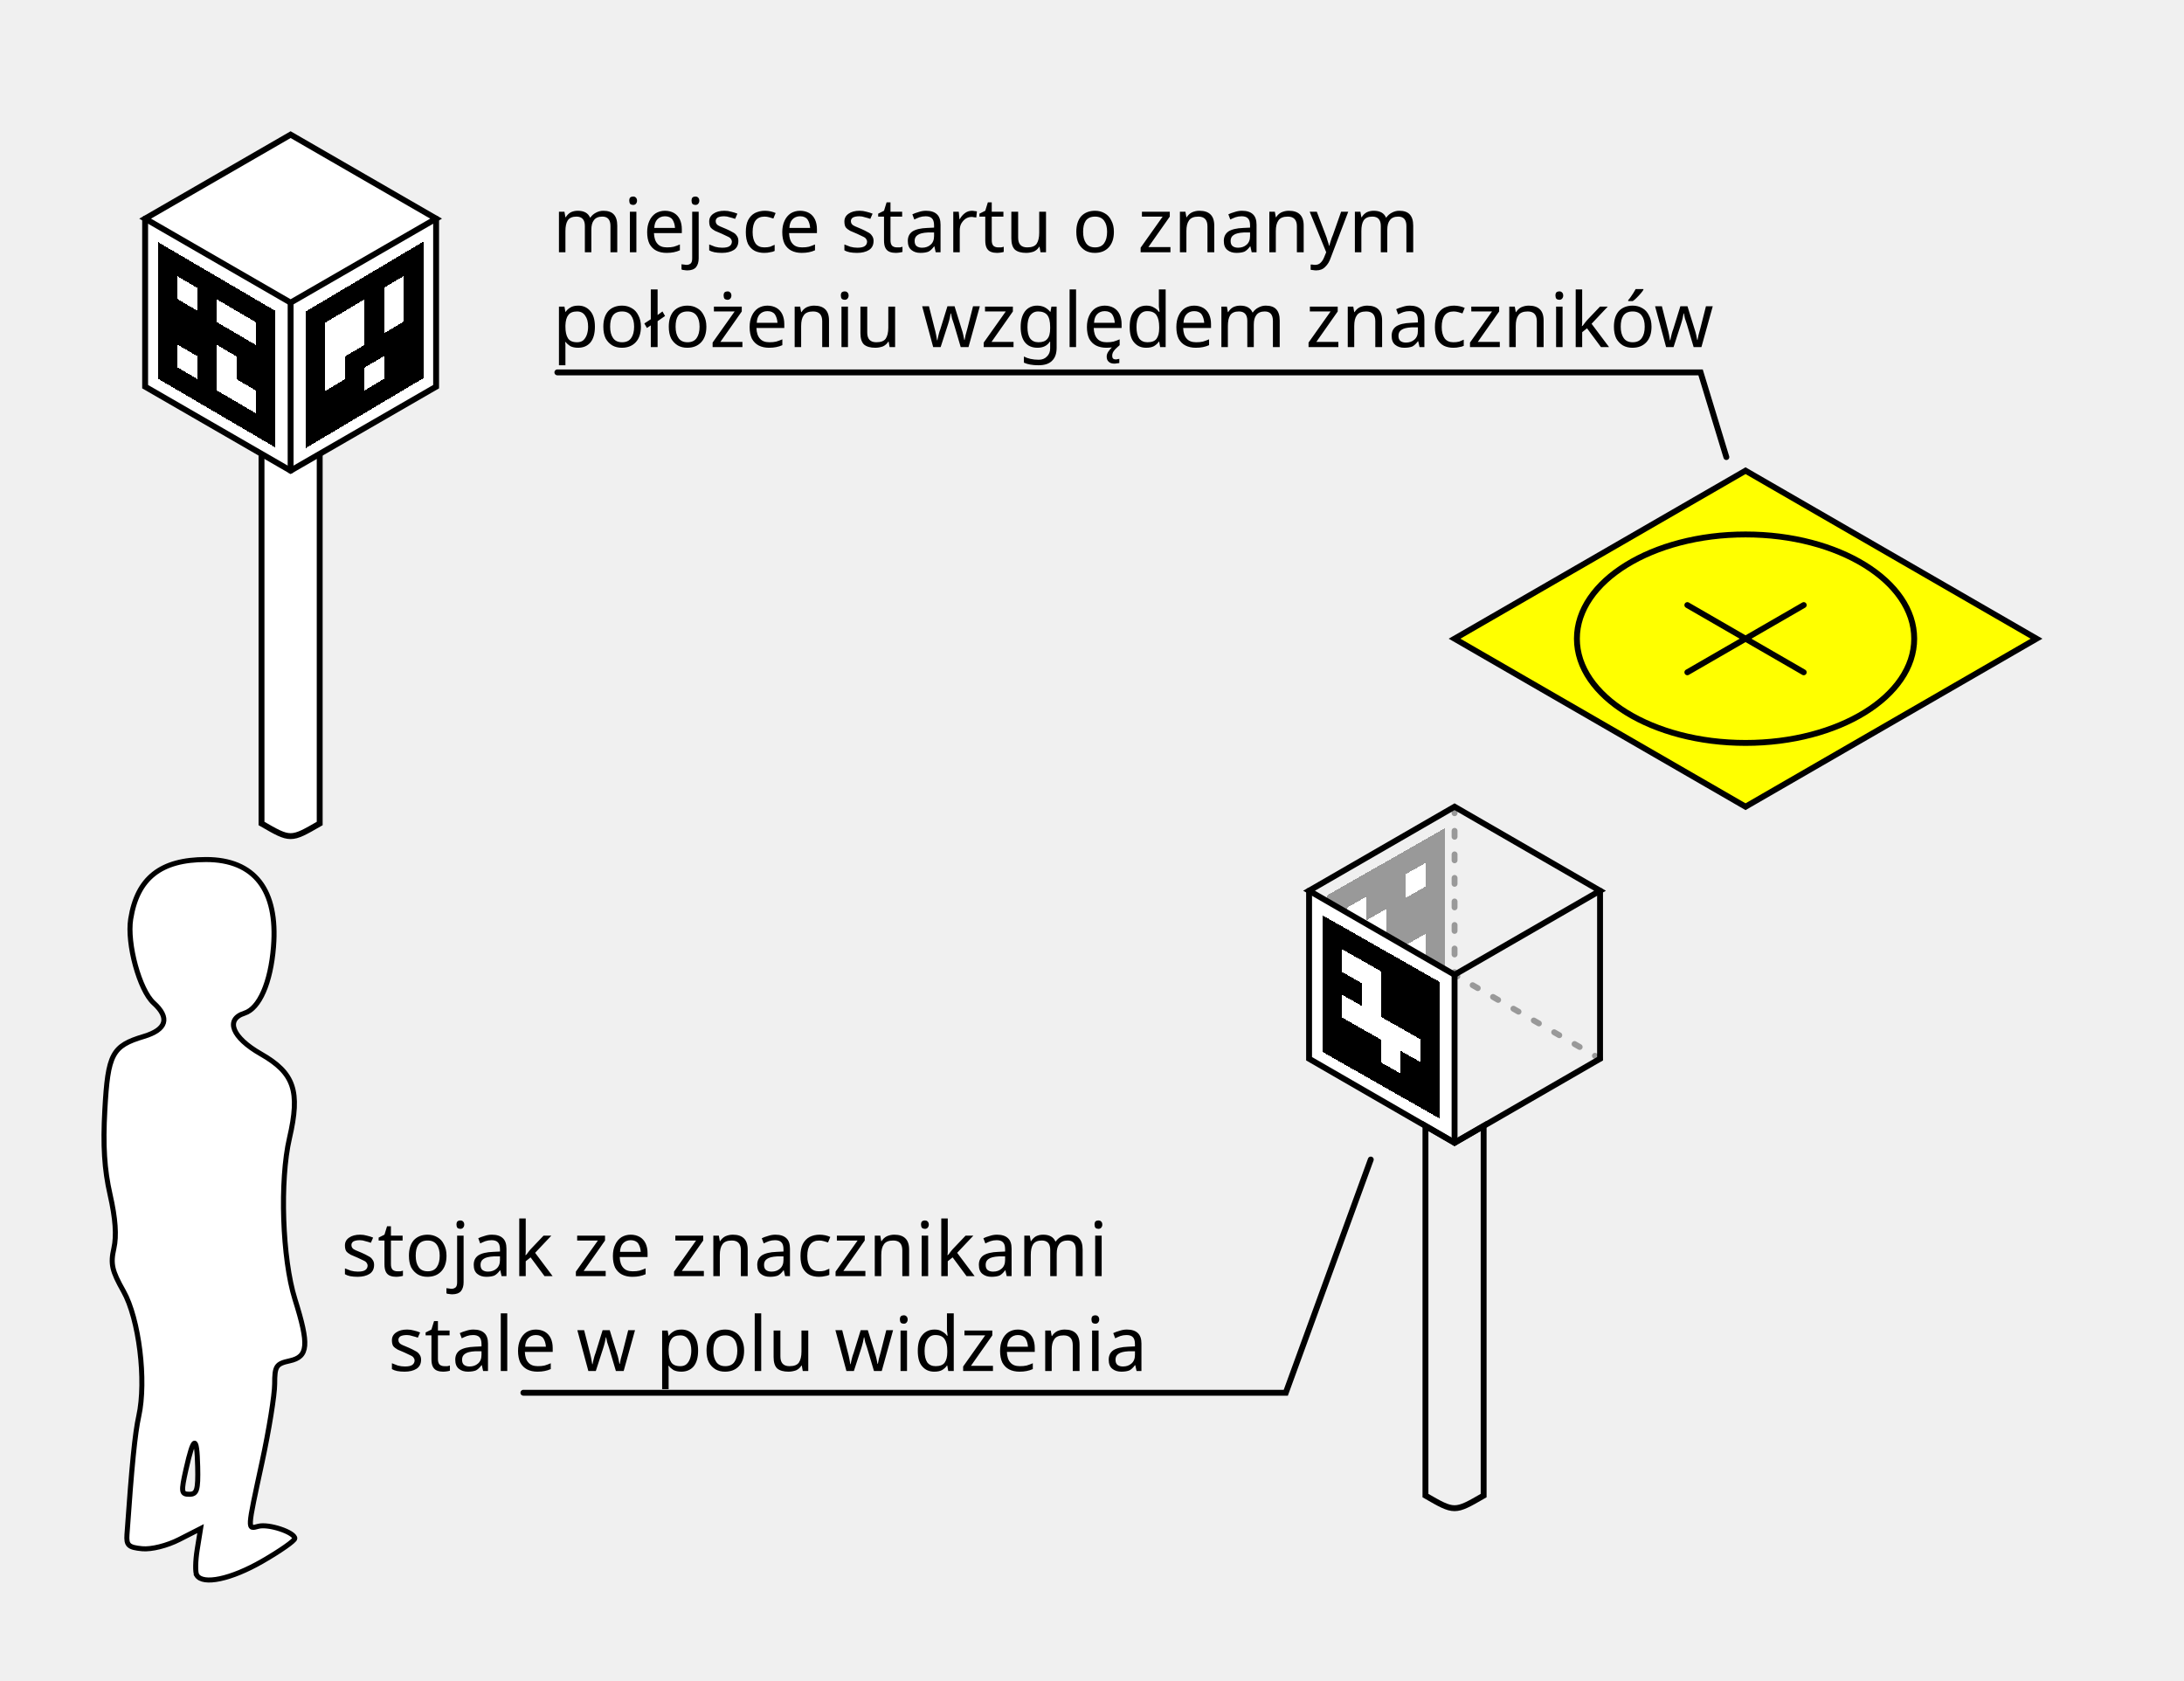
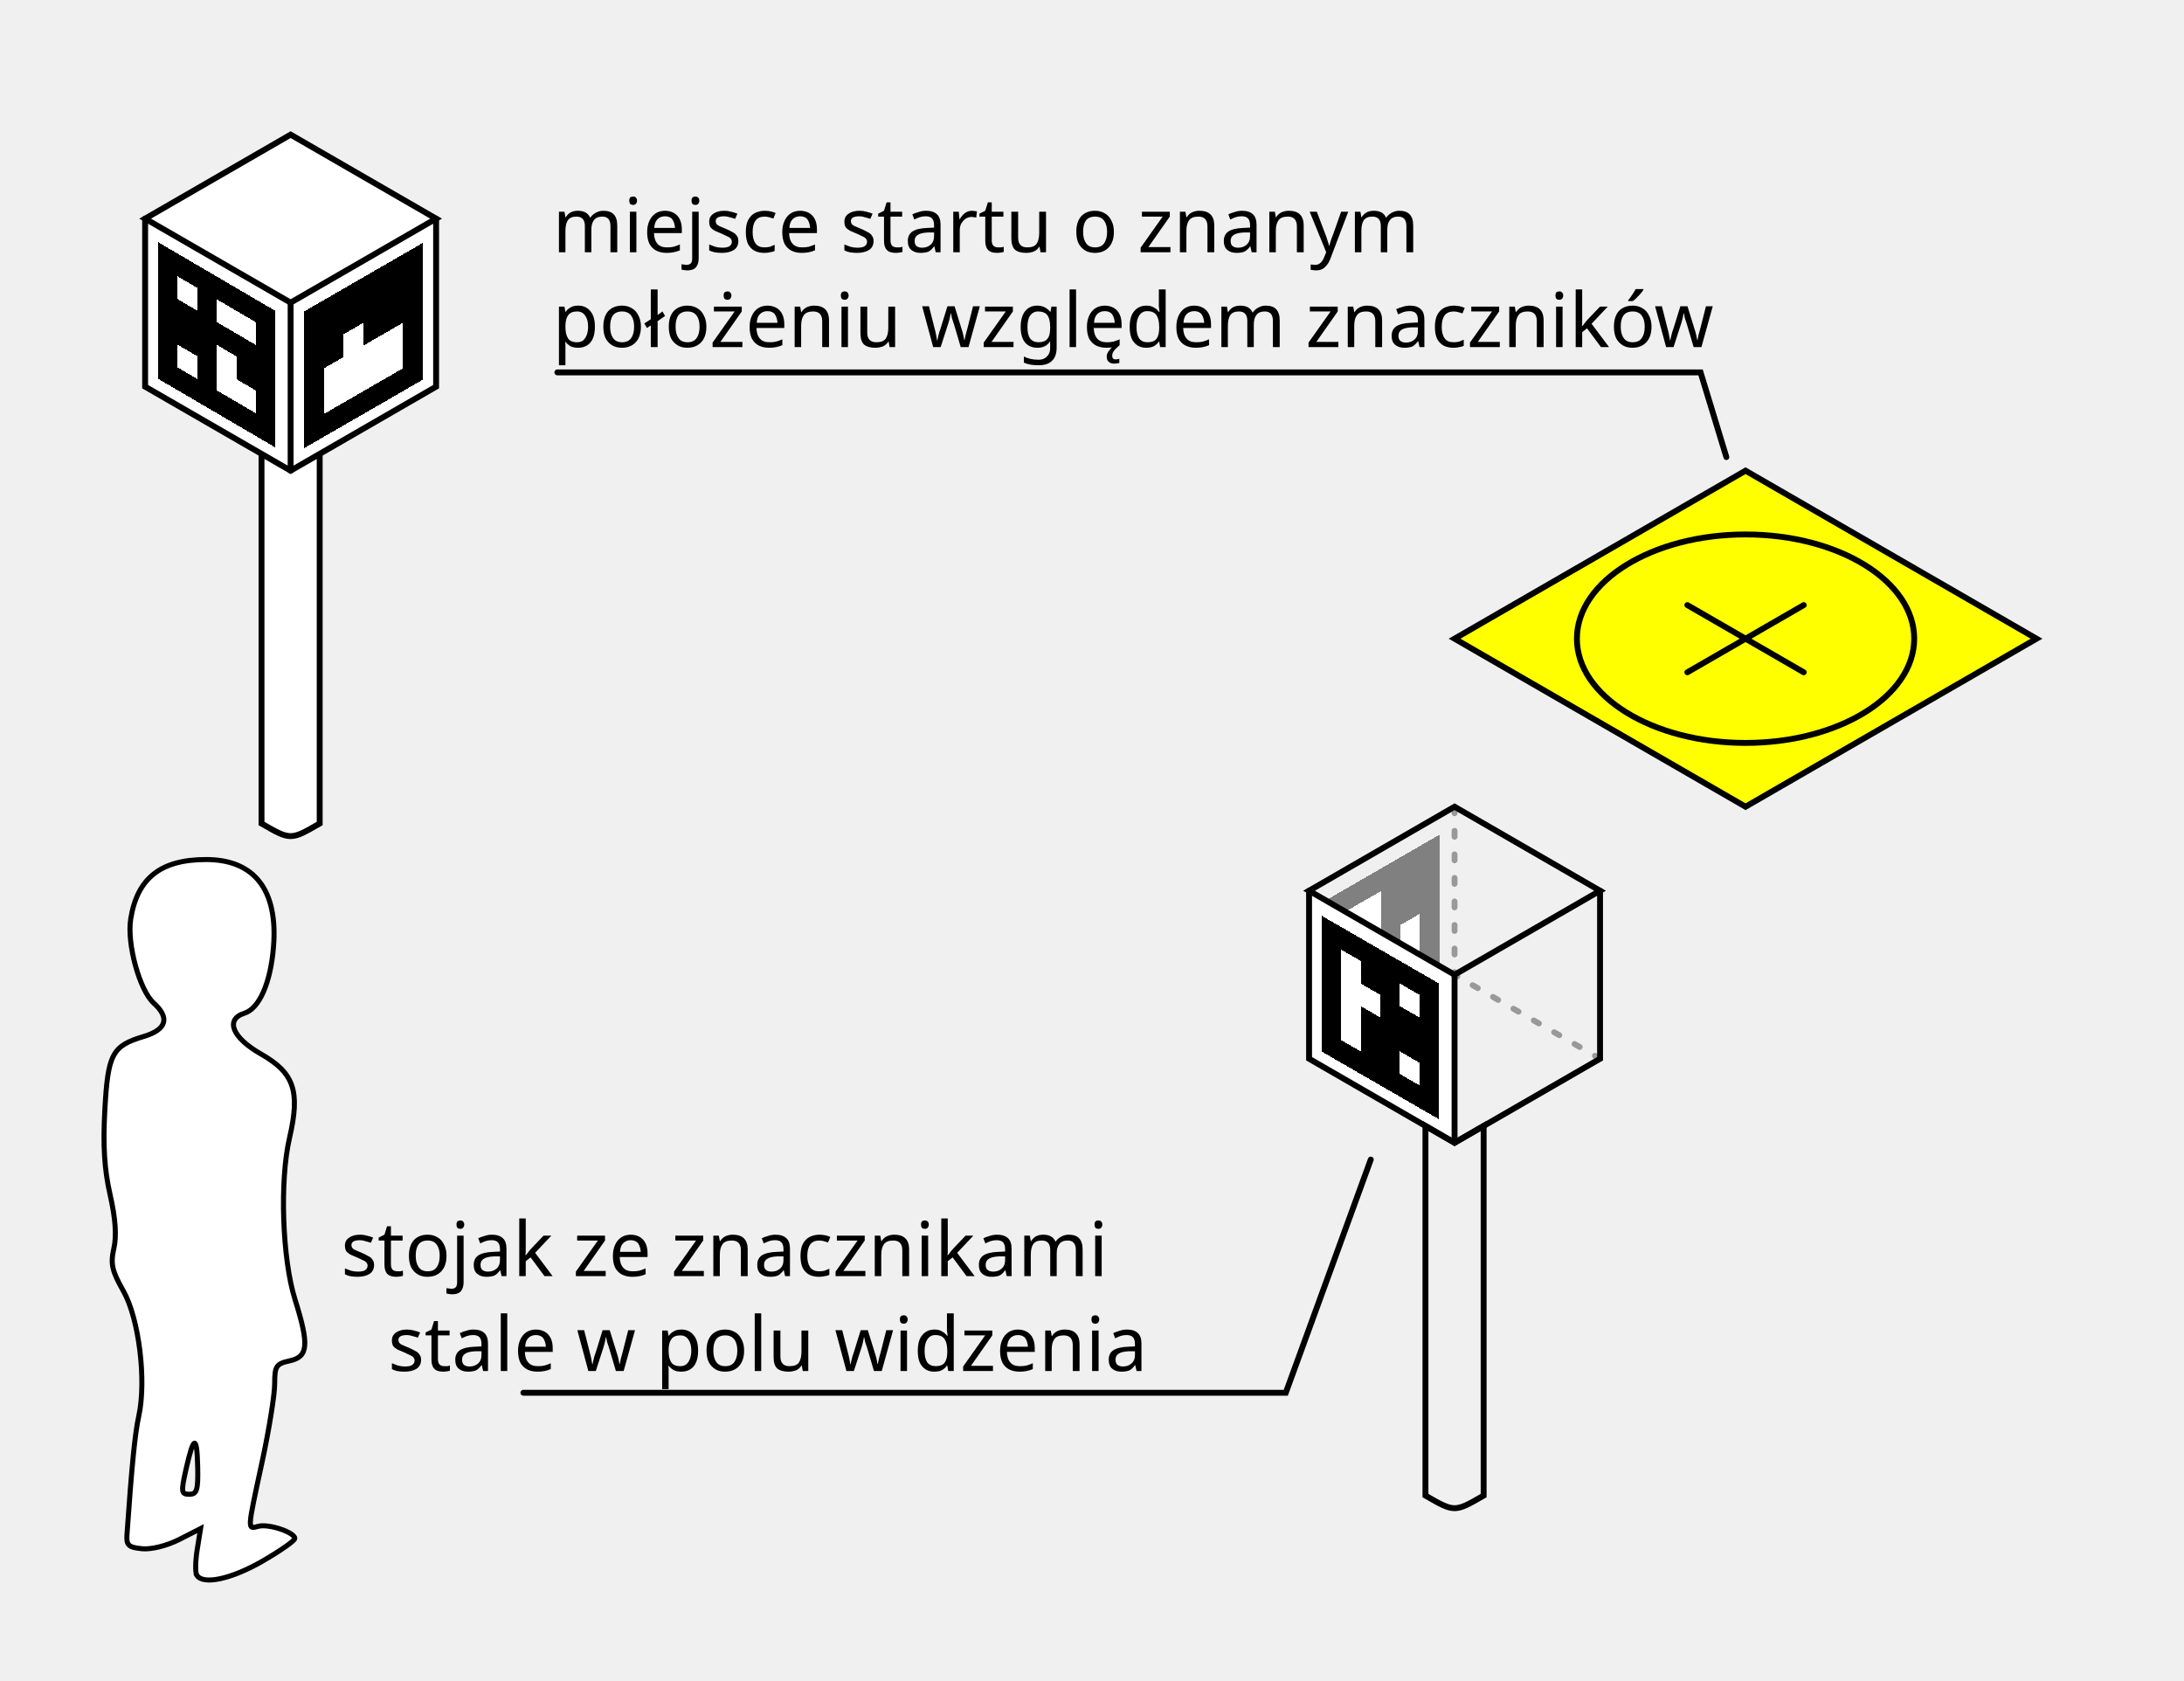
<svg xmlns="http://www.w3.org/2000/svg" width="65mm" height="50mm" viewBox="0 0 65 50" version="1.1" id="svg8">
  <defs id="defs2">
    <marker style="overflow:visible" id="marker15273" refX="0" refY="0" orient="auto">
      <path transform="matrix(-0.4,0,0,-0.4,-4,0)" style="fill:#0000ff;fill-opacity:1;fill-rule:evenodd;stroke:#0000ff;stroke-width:1pt;stroke-opacity:1" d="M 0,0 5,-5 -12.5,0 5,5 Z" id="path15271" />
    </marker>
    <marker style="overflow:visible" id="marker13603" refX="0" refY="0" orient="auto">
      <path transform="matrix(-0.8,0,0,-0.8,-10,0)" style="fill:#0000ff;fill-opacity:1;fill-rule:evenodd;stroke:#0000ff;stroke-width:1pt;stroke-opacity:1" d="M 0,0 5,-5 -12.5,0 5,5 Z" id="path13601" />
    </marker>
    <marker style="overflow:visible" id="marker5780" refX="0" refY="0" orient="auto">
      <path transform="matrix(-0.4,0,0,-0.4,-4,0)" style="fill:#000000;fill-opacity:1;fill-rule:evenodd;stroke:#000000;stroke-width:1pt;stroke-opacity:1" d="M 0,0 5,-5 -12.5,0 5,5 Z" id="path5778" />
    </marker>
    <marker orient="auto" refY="0" refX="0" id="marker5438" style="overflow:visible">
      <path id="path5436" d="M 0,0 5,-5 -12.5,0 5,5 Z" style="fill:#000000;fill-opacity:1;fill-rule:evenodd;stroke:#000000;stroke-width:1pt;stroke-opacity:1" transform="matrix(0.4,0,0,0.4,4,0)" />
    </marker>
    <marker orient="auto" refY="0" refX="0" id="Arrow1Mstart" style="overflow:visible">
      <path id="path940" d="M 0,0 5,-5 -12.5,0 5,5 Z" style="fill:#000000;fill-opacity:1;fill-rule:evenodd;stroke:#000000;stroke-width:1pt;stroke-opacity:1" transform="matrix(0.4,0,0,0.4,4,0)" />
    </marker>
    <marker orient="auto" refY="0" refX="0" id="Arrow1Lstart" style="overflow:visible">
      <path id="path934" d="M 0,0 5,-5 -12.5,0 5,5 Z" style="fill:#0000ff;fill-opacity:1;fill-rule:evenodd;stroke:#0000ff;stroke-width:1pt;stroke-opacity:1" transform="matrix(0.8,0,0,0.8,10,0)" />
    </marker>
    <marker orient="auto" refY="0" refX="0" id="Arrow1Lend" style="overflow:visible">
      <path id="path937" d="M 0,0 5,-5 -12.5,0 5,5 Z" style="fill:#000000;fill-opacity:1;fill-rule:evenodd;stroke:#000000;stroke-width:1pt;stroke-opacity:1" transform="matrix(-0.8,0,0,-0.8,-10,0)" />
    </marker>
    <marker orient="auto" refY="0" refX="0" id="DotL" style="overflow:visible">
      <path id="path995" d="m -2.5,-1 c 0,2.76 -2.24,5 -5,5 -2.76,0 -5,-2.24 -5,-5 0,-2.76 2.24,-5 5,-5 2.76,0 5,2.24 5,5 z" style="fill:#0000ff;fill-opacity:1;fill-rule:evenodd;stroke:#0000ff;stroke-width:1pt;stroke-opacity:1" transform="matrix(0.8,0,0,0.8,5.92,0.8)" />
    </marker>
    <marker orient="auto" refY="0" refX="0" id="SquareL" style="overflow:visible">
      <path id="path1116" d="M -5,-5 V 5 H 5 V -5 Z" style="fill:#0000ff;fill-opacity:1;fill-rule:evenodd;stroke:#0000ff;stroke-width:1pt;stroke-opacity:1" transform="scale(0.8)" />
    </marker>
    <marker orient="auto" refY="0" refX="0" id="marker1309" style="overflow:visible">
      <path id="path1055" d="M 0,0 5,-5 -12.5,0 5,5 Z" style="fill:#0000ff;fill-opacity:1;fill-rule:evenodd;stroke:#0000ff;stroke-width:1pt;stroke-opacity:1" transform="matrix(-0.4,0,0,-0.4,-4,0)" />
    </marker>
    <marker orient="auto" refY="0" refX="0" id="marker2536" style="overflow:visible">
      <path id="path2534" d="M 0,0 5,-5 -12.5,0 5,5 Z" style="fill:#008000;fill-opacity:1;fill-rule:evenodd;stroke:#008000;stroke-width:1pt;stroke-opacity:1" transform="matrix(-0.4,0,0,-0.4,-4,0)" />
    </marker>
    <marker orient="auto" refY="0" refX="0" id="marker2529" style="overflow:visible">
      <path id="path2527" d="M 0,0 5,-5 -12.5,0 5,5 Z" style="fill:#008000;fill-opacity:1;fill-rule:evenodd;stroke:#008000;stroke-width:1pt;stroke-opacity:1" transform="matrix(-0.4,0,0,-0.4,-4,0)" />
    </marker>
    <marker style="overflow:visible" id="marker2522" refX="0" refY="0" orient="auto">
      <path transform="matrix(-0.4,0,0,-0.4,-4,0)" style="fill:#008000;fill-opacity:1;fill-rule:evenodd;stroke:#008000;stroke-width:1pt;stroke-opacity:1" d="M 0,0 5,-5 -12.5,0 5,5 Z" id="path2520" />
    </marker>
    <marker style="overflow:visible" id="marker2507" refX="0" refY="0" orient="auto">
      <path transform="matrix(-0.4,0,0,-0.4,-4,0)" style="fill:#008000;fill-opacity:1;fill-rule:evenodd;stroke:#008000;stroke-width:1pt;stroke-opacity:1" d="M 0,0 5,-5 -12.5,0 5,5 Z" id="path2505" />
    </marker>
    <marker style="overflow:visible" id="marker2503" refX="0" refY="0" orient="auto">
      <path transform="matrix(0.4,0,0,0.4,4,0)" style="fill:#008000;fill-opacity:1;fill-rule:evenodd;stroke:#008000;stroke-width:1pt;stroke-opacity:1" d="M 0,0 5,-5 -12.5,0 5,5 Z" id="path2501" />
    </marker>
    <marker orient="auto" refY="0" refX="0" id="marker2463" style="overflow:visible">
      <path id="path2461" d="M 0,0 5,-5 -12.5,0 5,5 Z" style="fill:#0000ff;fill-opacity:1;fill-rule:evenodd;stroke:#0000ff;stroke-width:1pt;stroke-opacity:1" transform="matrix(-0.4,0,0,-0.4,-4,0)" />
    </marker>
    <marker orient="auto" refY="0" refX="0" id="Arrow1Send" style="overflow:visible">
      <path id="path1929" d="M 0,0 5,-5 -12.5,0 5,5 Z" style="fill:#000000;fill-opacity:1;fill-rule:evenodd;stroke:#000000;stroke-width:1pt;stroke-opacity:1" transform="matrix(-0.2,0,0,-0.2,-1.2,0)" />
    </marker>
    <marker orient="auto" refY="0" refX="0" id="marker2398" style="overflow:visible">
      <path id="path2396" d="M 0,0 5,-5 -12.5,0 5,5 Z" style="fill:#000000;fill-opacity:1;fill-rule:evenodd;stroke:#000000;stroke-width:1pt;stroke-opacity:1" transform="matrix(-0.4,0,0,-0.4,-4,0)" />
    </marker>
    <marker orient="auto" refY="0" refX="0" id="marker2388" style="overflow:visible">
      <path id="path2386" d="M 0,0 5,-5 -12.5,0 5,5 Z" style="fill:#000000;fill-opacity:1;fill-rule:evenodd;stroke:#000000;stroke-width:1pt;stroke-opacity:1" transform="matrix(-0.4,0,0,-0.4,-4,0)" />
    </marker>
    <marker style="overflow:visible" id="marker2353" refX="0" refY="0" orient="auto">
      <path transform="matrix(-0.4,0,0,-0.4,-4,0)" style="fill:#0000ff;fill-opacity:1;fill-rule:evenodd;stroke:#0000ff;stroke-width:1pt;stroke-opacity:1" d="M 0,0 5,-5 -12.5,0 5,5 Z" id="path2351" />
    </marker>
    <marker orient="auto" refY="0" refX="0" id="marker2349" style="overflow:visible">
      <path id="path2347" d="M 0,0 5,-5 -12.5,0 5,5 Z" style="fill:#0000ff;fill-opacity:1;fill-rule:evenodd;stroke:#0000ff;stroke-width:1pt;stroke-opacity:1" transform="matrix(-0.4,0,0,-0.4,-4,0)" />
    </marker>
    <marker style="overflow:visible" id="marker2235" refX="0" refY="0" orient="auto">
      <path transform="matrix(-0.4,0,0,-0.4,-4,0)" style="fill:#000000;fill-opacity:1;fill-rule:evenodd;stroke:#000000;stroke-width:1pt;stroke-opacity:1" d="M 0,0 5,-5 -12.5,0 5,5 Z" id="path2233" />
    </marker>
    <marker orient="auto" refY="0" refX="0" id="marker2229" style="overflow:visible">
      <path id="path2227" d="M 0,0 5,-5 -12.5,0 5,5 Z" style="fill:#000000;fill-opacity:1;fill-rule:evenodd;stroke:#000000;stroke-width:1pt;stroke-opacity:1" transform="matrix(-0.4,0,0,-0.4,-4,0)" />
    </marker>
    <marker orient="auto" refY="0" refX="0" id="marker2219" style="overflow:visible">
      <path id="path2217" d="M 0,0 5,-5 -12.5,0 5,5 Z" style="fill:#ffffff;fill-opacity:1;fill-rule:evenodd;stroke:#000000;stroke-width:1pt;stroke-opacity:1" transform="matrix(-0.4,0,0,-0.4,-4,0)" />
    </marker>
    <marker orient="auto" refY="0" refX="0" id="marker2200" style="overflow:visible">
      <path id="path2198" d="M 0,0 5,-5 -12.5,0 5,5 Z" style="fill:#000000;fill-opacity:1;fill-rule:evenodd;stroke:#000000;stroke-width:1pt;stroke-opacity:1" transform="matrix(-0.4,0,0,-0.4,-4,0)" />
    </marker>
    <marker orient="auto" refY="0" refX="0" id="marker2194" style="overflow:visible">
      <path id="path2192" d="M 0,0 5,-5 -12.5,0 5,5 Z" style="fill:#000000;fill-opacity:1;fill-rule:evenodd;stroke:#000000;stroke-width:1pt;stroke-opacity:1" transform="matrix(-0.4,0,0,-0.4,-4,0)" />
    </marker>
    <marker orient="auto-start-reverse" refY="3" refX="5" id="ExperimentalArrow">
      <path id="path2167" d="M 10,3 0,6 V 0 Z" style="fill:#000000;fill-opacity:1;stroke:#000000;stroke-opacity:1" />
    </marker>
    <marker style="overflow:visible" id="marker9537" refX="0" refY="0" orient="auto">
      <path transform="matrix(-0.4,0,0,-0.4,-4,0)" style="fill:#000000;fill-opacity:1;fill-rule:evenodd;stroke:#000000;stroke-width:1pt;stroke-opacity:1" d="M 0,0 5,-5 -12.5,0 5,5 Z" id="path9535" />
    </marker>
    <marker style="overflow:visible" id="marker6723" refX="0" refY="0" orient="auto">
      <path transform="matrix(-0.2,0,0,-0.2,-1.2,0)" style="fill:#000000;fill-opacity:1;fill-rule:evenodd;stroke:#000000;stroke-width:1pt;stroke-opacity:1" d="M 0,0 5,-5 -12.5,0 5,5 Z" id="path6721" />
    </marker>
    <marker style="overflow:visible" id="marker6563" refX="0" refY="0" orient="auto">
      <path transform="matrix(-0.2,0,0,-0.2,-1.2,0)" style="fill:#000000;fill-opacity:1;fill-rule:evenodd;stroke:#000000;stroke-width:1pt;stroke-opacity:1" d="M 0,0 5,-5 -12.5,0 5,5 Z" id="path6561" />
    </marker>
    <marker style="overflow:visible" id="marker6553" refX="0" refY="0" orient="auto">
      <path transform="matrix(-0.2,0,0,-0.2,-1.2,0)" style="fill:#000000;fill-opacity:1;fill-rule:evenodd;stroke:#000000;stroke-width:1pt;stroke-opacity:1" d="M 0,0 5,-5 -12.5,0 5,5 Z" id="path6551" />
    </marker>
    <marker style="overflow:visible" id="marker6239" refX="0" refY="0" orient="auto">
      <path transform="matrix(0.2,0,0,0.2,1.2,0)" style="fill:#000000;fill-opacity:1;fill-rule:evenodd;stroke:#000000;stroke-width:1pt;stroke-opacity:1" d="M 0,0 5,-5 -12.5,0 5,5 Z" id="path6237" />
    </marker>
    <marker style="overflow:visible" id="marker6103" refX="0" refY="0" orient="auto">
      <path transform="matrix(0.2,0,0,0.2,1.2,0)" style="fill:#000000;fill-opacity:1;fill-rule:evenodd;stroke:#000000;stroke-width:1pt;stroke-opacity:1" d="M 0,0 5,-5 -12.5,0 5,5 Z" id="path6101" />
    </marker>
    <marker style="overflow:visible" id="marker6093" refX="0" refY="0" orient="auto">
      <path transform="matrix(0.2,0,0,0.2,1.2,0)" style="fill:#000000;fill-opacity:1;fill-rule:evenodd;stroke:#000000;stroke-width:1pt;stroke-opacity:1" d="M 0,0 5,-5 -12.5,0 5,5 Z" id="path6091" />
    </marker>
    <marker style="overflow:visible" id="marker4867" refX="0" refY="0" orient="auto">
      <path transform="matrix(-0.2,0,0,-0.2,-1.2,0)" style="fill:#000000;fill-opacity:1;fill-rule:evenodd;stroke:#000000;stroke-width:1pt;stroke-opacity:1" d="M 0,0 5,-5 -12.5,0 5,5 Z" id="path4865" />
    </marker>
    <marker style="overflow:visible" id="marker4851" refX="0" refY="0" orient="auto">
      <path transform="matrix(-0.2,0,0,-0.2,-1.2,0)" style="fill:#0000ff;fill-opacity:1;fill-rule:evenodd;stroke:#00ffff;stroke-width:1pt;stroke-opacity:1" d="M 0,0 5,-5 -12.5,0 5,5 Z" id="path4849" />
    </marker>
    <marker style="overflow:visible" id="marker4581" refX="0" refY="0" orient="auto">
      <path transform="matrix(-0.4,0,0,-0.4,-4,0)" style="fill:#0000ff;fill-opacity:1;fill-rule:evenodd;stroke:#00ffff;stroke-width:1pt;stroke-opacity:1" d="M 0,0 5,-5 -12.5,0 5,5 Z" id="path4579" />
    </marker>
    <marker style="overflow:visible" id="marker4469" refX="0" refY="0" orient="auto">
      <path transform="matrix(-0.4,0,0,-0.4,-4,0)" style="fill:#0000ff;fill-opacity:1;fill-rule:evenodd;stroke:#0000ff;stroke-width:1pt;stroke-opacity:1" d="M 0,0 5,-5 -12.5,0 5,5 Z" id="path4467" />
    </marker>
    <marker style="overflow:visible" id="marker4369" refX="0" refY="0" orient="auto">
      <path transform="matrix(-0.4,0,0,-0.4,-4,0)" style="fill:#0000ff;fill-opacity:1;fill-rule:evenodd;stroke:#00ffff;stroke-width:1pt;stroke-opacity:1" d="M 0,0 5,-5 -12.5,0 5,5 Z" id="path4367" />
    </marker>
    <marker style="overflow:visible" id="marker4177" refX="0" refY="0" orient="auto">
      <path transform="matrix(0.2,0,0,0.2,1.2,0)" style="fill:#000000;fill-opacity:1;fill-rule:evenodd;stroke:#000000;stroke-width:1pt;stroke-opacity:1" d="M 0,0 5,-5 -12.5,0 5,5 Z" id="path4175" />
    </marker>
    <marker style="overflow:visible" id="marker4095" refX="0" refY="0" orient="auto">
      <path transform="matrix(0.2,0,0,0.2,1.2,0)" style="fill:#0000ff;fill-opacity:1;fill-rule:evenodd;stroke:#0000ff;stroke-width:1pt;stroke-opacity:1" d="M 0,0 5,-5 -12.5,0 5,5 Z" id="path4093" />
    </marker>
    <marker style="overflow:visible" id="marker4019" refX="0" refY="0" orient="auto">
      <path transform="matrix(0.2,0,0,0.2,1.2,0)" style="fill:#0000ff;fill-opacity:1;fill-rule:evenodd;stroke:#00ffff;stroke-width:1pt;stroke-opacity:1" d="M 0,0 5,-5 -12.5,0 5,5 Z" id="path4017" />
    </marker>
    <marker style="overflow:visible" id="marker2625" refX="0" refY="0" orient="auto">
      <path transform="scale(0.2)" style="fill:#00ff00;fill-opacity:1;fill-rule:evenodd;stroke:#00ff00;stroke-width:1pt;stroke-opacity:1" d="M -5,-5 V 5 H 5 V -5 Z" id="path2623" />
    </marker>
    <marker orient="auto" refY="0" refX="0" id="marker2393" style="overflow:visible">
      <path id="path2391" d="M -5,-5 V 5 H 5 V -5 Z" style="fill:#00ff00;fill-opacity:1;fill-rule:evenodd;stroke:#00ff00;stroke-width:1pt;stroke-opacity:1" transform="scale(0.2)" />
    </marker>
    <marker orient="auto" refY="0" refX="0" id="marker2089" style="overflow:visible">
      <path id="path2087" d="M -5,-5 V 5 H 5 V -5 Z" style="fill:#00ff00;fill-opacity:1;fill-rule:evenodd;stroke:#00ff00;stroke-width:1pt;stroke-opacity:1" transform="scale(0.2)" />
    </marker>
    <marker style="overflow:visible" id="marker1887" refX="0" refY="0" orient="auto">
      <path transform="scale(0.2)" style="fill:#ff0000;fill-opacity:1;fill-rule:evenodd;stroke:#ff0000;stroke-width:1pt;stroke-opacity:1" d="M -5,-5 V 5 H 5 V -5 Z" id="path1885" />
    </marker>
    <marker style="overflow:visible" id="marker1245" refX="0" refY="0" orient="auto">
      <path transform="scale(0.2)" style="fill:#999999;fill-opacity:1;fill-rule:evenodd;stroke:#999999;stroke-width:1pt;stroke-opacity:1" d="M -5,-5 V 5 H 5 V -5 Z" id="path1243" />
    </marker>
    <marker orient="auto" refY="0" refX="0" id="marker1123" style="overflow:visible">
      <path id="path1121" d="m -2.5,-1 c 0,2.76 -2.24,5 -5,5 -2.76,0 -5,-2.24 -5,-5 0,-2.76 2.24,-5 5,-5 2.76,0 5,2.24 5,5 z" style="fill:#999999;fill-opacity:1;fill-rule:evenodd;stroke:#999999;stroke-width:1pt;stroke-opacity:1" transform="matrix(0.2,0,0,0.2,1.48,0.2)" />
    </marker>
    <marker orient="auto" refY="0" refX="0" id="DotS" style="overflow:visible">
      <path id="path906" d="m -2.5,-1 c 0,2.76 -2.24,5 -5,5 -2.76,0 -5,-2.24 -5,-5 0,-2.76 2.24,-5 5,-5 2.76,0 5,2.24 5,5 z" style="fill:#ffffff;fill-opacity:1;fill-rule:evenodd;stroke:#ff0000;stroke-width:1pt;stroke-opacity:1" transform="matrix(0.2,0,0,0.2,1.48,0.2)" />
    </marker>
  </defs>
  <g id="layer1" transform="translate(0,-247)">
    <flowRoot xml:space="preserve" id="flowRoot9313" style="font-style:normal;font-variant:normal;font-weight:normal;font-stretch:normal;font-size:21.333px;line-height:1.25;font-family:Adagio_Slab;-inkscape-font-specification:Adagio_Slab;text-align:center;letter-spacing:0px;word-spacing:0px;text-anchor:middle;fill:#000000;fill-opacity:1;stroke:none" transform="scale(0.2645833)">
      <flowRegion id="flowRegion9315">
        <rect id="rect9317" width="62.314" height="34.85" x="137.128" y="951.93" />
      </flowRegion>
      <flowPara id="flowPara9319" />
    </flowRoot>
    <g id="g2280" transform="matrix(0.4364027,0.4364027,-0.4364027,0.4364027,118.4099,135.6077)" style="fill:#ffffff">
-       <g style="shape-rendering:crispEdges;stroke:none" id="g1338" transform="matrix(0.2874615,-1.049225,0.8069624,0.8069624,67.74259,248.5539)">
-         <rect id="rect1279" height="6" width="6" y="0" x="0" style="fill:#999999;stroke:none" />
-         <rect id="rect1281" y="1" x="1" height="1" width="1" style="fill:#ffffff;stroke:none" />
-         <rect id="rect1283" y="1" x="2" height="1" width="1" style="fill:#999999;stroke:none" />
-         <rect id="rect1285" y="1" x="3" height="1" width="1" style="fill:#999999;stroke:none" />
-         <rect id="rect1287" y="1" x="4" height="1" width="1" style="fill:#ffffff;stroke:none" />
-         <rect id="rect1289" y="2" x="1" height="1" width="1" style="fill:#ffffff;stroke:none" />
-         <rect id="rect1291" y="2" x="2" height="1" width="1" style="fill:#ffffff;stroke:none" />
-         <rect id="rect1293" y="2" x="3" height="1" width="1" style="fill:#999999;stroke:none" />
-         <rect id="rect1295" y="2" x="4" height="1" width="1" style="fill:#999999;stroke:none" />
-         <rect id="rect1297" y="3" x="1" height="1" width="1" style="fill:#ffffff;stroke:none" />
-         <rect id="rect1299" y="3" x="2" height="1" width="1" style="fill:#999999;stroke:none" />
-         <rect id="rect1301" y="3" x="3" height="1" width="1" style="fill:#999999;stroke:none" />
-         <rect id="rect1303" y="3" x="4" height="1" width="1" style="fill:#999999;stroke:none" />
-         <rect id="rect1305" y="4" x="1" height="1" width="1" style="fill:#ffffff;stroke:none" />
-         <rect id="rect1307" y="4" x="2" height="1" width="1" style="fill:#999999;stroke:none" />
-         <rect id="rect1309" y="4" x="3" height="1" width="1" style="fill:#999999;stroke:none" />
-         <rect id="rect1311" y="4" x="4" height="1" width="1" style="fill:#ffffff;stroke:none" />
+       <g style="shape-rendering:crispEdges" id="g1328" transform="matrix(-0.2821603,1.053036,0.7697976,0.7697976,69.50431,242.6654)">
+         <rect id="rect1269" height="6" width="6" y="0" x="0" style="fill:#808080" />
+         <rect id="rect1271" y="1" x="1" height="1" width="1" style="fill:#808080" />
+         <rect id="rect1273" y="1" x="2" height="1" width="1" style="fill:#808080" />
+         <rect id="rect1275" y="1" x="3" height="1" width="1" style="fill:#ffffff" />
+         <rect id="rect1277" y="1" x="4" height="1" width="1" style="fill:#ffffff" />
+         <rect id="rect1279" y="2" x="1" height="1" width="1" style="fill:#808080" />
+         <rect id="rect1281" y="2" x="2" height="1" width="1" style="fill:#808080" />
+         <rect id="rect1283" y="2" x="3" height="1" width="1" style="fill:#ffffff" />
+         <rect id="rect1285" y="2" x="4" height="1" width="1" style="fill:#808080" />
+         <rect id="rect1287" y="3" x="1" height="1" width="1" style="fill:#ffffff" />
+         <rect id="rect1289" y="3" x="2" height="1" width="1" style="fill:#808080" />
+         <rect id="rect1291" y="3" x="3" height="1" width="1" style="fill:#808080" />
+         <rect id="rect1293" y="3" x="4" height="1" width="1" style="fill:#808080" />
+         <rect id="rect1295" y="4" x="1" height="1" width="1" style="fill:#ffffff" />
+         <rect id="rect1297" y="4" x="2" height="1" width="1" style="fill:#ffffff" />
+         <rect id="rect1299" y="4" x="3" height="1" width="1" style="fill:#808080" />
+         <rect id="rect1301" y="4" x="4" height="1" width="1" style="fill:#808080" />
      </g>
      <path style="opacity:1;fill:#ffffff;fill-opacity:1;stroke:none;stroke-width:0.284;stroke-linecap:round;stroke-linejoin:miter;stroke-miterlimit:4;stroke-dasharray:0.284, 0.851;stroke-dashoffset:0;stroke-opacity:1" d="m 66.967,249.023 7.825,-2.097 5.729,5.729 -7.825,2.097 z" id="path5320" />
-       <g style="shape-rendering:crispEdges;stroke:none" id="g1544" transform="matrix(1.048447,-0.2882392,0.776164,0.776164,68.25359,249.4052)">
-         <rect id="rect1485" height="6" width="6" y="0" x="0" style="fill:#000000;stroke:none" />
-         <rect id="rect1487" y="1" x="1" height="1" width="1" style="fill:#ffffff;stroke:none" />
-         <rect id="rect1489" y="1" x="2" height="1" width="1" style="fill:#ffffff;stroke:none" />
-         <rect id="rect1491" y="1" x="3" height="1" width="1" style="fill:#000000;stroke:none" />
-         <rect id="rect1493" y="1" x="4" height="1" width="1" style="fill:#000000;stroke:none" />
-         <rect id="rect1495" y="2" x="1" height="1" width="1" style="fill:#000000;stroke:none" />
-         <rect id="rect1497" y="2" x="2" height="1" width="1" style="fill:#ffffff;stroke:none" />
-         <rect id="rect1499" y="2" x="3" height="1" width="1" style="fill:#000000;stroke:none" />
-         <rect id="rect1501" y="2" x="4" height="1" width="1" style="fill:#000000;stroke:none" />
-         <rect id="rect1503" y="3" x="1" height="1" width="1" style="fill:#ffffff;stroke:none" />
-         <rect id="rect1505" y="3" x="2" height="1" width="1" style="fill:#ffffff;stroke:none" />
-         <rect id="rect1507" y="3" x="3" height="1" width="1" style="fill:#ffffff;stroke:none" />
-         <rect id="rect1509" y="3" x="4" height="1" width="1" style="fill:#ffffff;stroke:none" />
-         <rect id="rect1511" y="4" x="1" height="1" width="1" style="fill:#000000;stroke:none" />
-         <rect id="rect1513" y="4" x="2" height="1" width="1" style="fill:#000000;stroke:none" />
-         <rect id="rect1515" y="4" x="3" height="1" width="1" style="fill:#ffffff;stroke:none" />
-         <rect id="rect1517" y="4" x="4" height="1" width="1" style="fill:#000000;stroke:none" />
-       </g>
      <path style="fill:#000000;stroke-width:0.429" d="" id="path1557" />
      <path style="fill:#ffffff;stroke:#000000;stroke-width:0.243" d="m 52.376,310.288 c -0.144,-0.034 -0.531,-0.434 -0.86,-0.889 l -0.599,-0.828 -0.355,1.094 c -0.204,0.63 -0.608,1.303 -0.953,1.586 -0.508,0.418 -0.659,0.423 -0.998,0.033 -2.199,-2.529 -3.182,-3.729 -3.634,-4.438 -0.943,-1.479 -3.317,-3.334 -4.786,-3.742 -1.089,-0.302 -1.376,-0.484 -1.786,-1.134 -0.332,-0.526 -0.961,-1.071 -1.96,-1.701 -1.058,-0.666 -1.92,-1.428 -3.068,-2.71 -1.806,-2.017 -1.933,-2.43 -1.176,-3.834 0.545,-1.011 0.263,-1.529 -0.803,-1.476 -0.921,0.046 -2.942,-1.107 -3.648,-2.081 -1.172,-1.618 -1.003,-3.052 0.542,-4.597 1.651,-1.651 3.496,-1.415 5.276,0.676 1.125,1.321 1.619,2.583 1.274,3.251 -0.457,0.883 0.409,1.254 1.945,0.833 1.789,-0.49 2.617,-0.083 3.849,1.895 1.112,1.785 3.867,4.359 5.679,5.306 2.05,1.071 2.416,1.504 1.923,2.275 -0.364,0.569 -0.338,0.693 0.274,1.305 0.372,0.372 1.377,1.763 2.233,3.092 1.856,2.879 1.783,2.798 2.066,2.314 0.259,-0.442 1.446,-1.034 1.655,-0.825 0.077,0.077 -0.073,0.925 -0.332,1.886 -0.452,1.677 -1.207,2.84 -1.758,2.71 z m -3.666,-3.728 c -1.125,-1.074 -1.21,-0.937 -0.306,0.493 0.594,0.939 0.683,1.007 0.96,0.729 0.259,-0.259 0.157,-0.447 -0.654,-1.222 z" id="path1570" />
      <path style="opacity:1;fill:none;fill-opacity:1;stroke:#999999;stroke-width:0.284;stroke-linecap:round;stroke-linejoin:miter;stroke-miterlimit:4;stroke-dasharray:0.284, 0.851;stroke-dashoffset:0;stroke-opacity:1" d="m 82.618,244.829 -7.825,2.097 -5.729,-5.729" id="path5308" />
      <path style="opacity:1;fill:#ffffff;fill-opacity:1;stroke:#000000;stroke-width:0.284;stroke-linecap:round;stroke-linejoin:miter;stroke-miterlimit:4;stroke-dasharray:none;stroke-dashoffset:0;stroke-opacity:1" d="m 28.955,282.452 c 1.565,-0.419 1.565,-0.419 1.984,-1.984 -1.146,-1.146 -11.457,-11.457 -12.603,-12.603 l -1.984,1.984 z" id="path5290" />
      <path style="opacity:1;fill:#ffffff;fill-opacity:1;stroke:#000000;stroke-width:0.284;stroke-linecap:round;stroke-linejoin:miter;stroke-miterlimit:4;stroke-dasharray:none;stroke-dashoffset:0;stroke-opacity:1" d="m 14.285,255.875 5.729,5.729 -2.097,7.825 -7.825,2.097 -5.729,-5.729" id="path5286" />
      <path style="opacity:1;fill:#ffffff;fill-opacity:1;stroke:#000000;stroke-width:0.284;stroke-linecap:round;stroke-linejoin:miter;stroke-miterlimit:4;stroke-dasharray:none;stroke-dashoffset:0;stroke-opacity:1" d="m 4.363,265.797 2.097,-7.825 7.825,-2.097 -2.097,7.825 z" id="path5284" />
-       <g style="shape-rendering:crispEdges;stroke:none" id="g1441" transform="matrix(0.2712482,-1.065438,0.776142,0.776142,13.00585,263.4871)">
-         <rect id="rect1382" height="6" width="6" y="0" x="0" style="fill:#000000;stroke:none" />
-         <rect id="rect1384" y="1" x="1" height="1" width="1" style="fill:#ffffff;stroke:none" />
-         <rect id="rect1386" y="1" x="2" height="1" width="1" style="fill:#ffffff;stroke:none" />
-         <rect id="rect1388" y="1" x="3" height="1" width="1" style="fill:#000000;stroke:none" />
-         <rect id="rect1390" y="1" x="4" height="1" width="1" style="fill:#ffffff;stroke:none" />
-         <rect id="rect1392" y="2" x="1" height="1" width="1" style="fill:#ffffff;stroke:none" />
-         <rect id="rect1394" y="2" x="2" height="1" width="1" style="fill:#ffffff;stroke:none" />
-         <rect id="rect1396" y="2" x="3" height="1" width="1" style="fill:#000000;stroke:none" />
-         <rect id="rect1398" y="2" x="4" height="1" width="1" style="fill:#ffffff;stroke:none" />
-         <rect id="rect1400" y="3" x="1" height="1" width="1" style="fill:#ffffff;stroke:none" />
-         <rect id="rect1402" y="3" x="2" height="1" width="1" style="fill:#000000;stroke:none" />
-         <rect id="rect1404" y="3" x="3" height="1" width="1" style="fill:#000000;stroke:none" />
-         <rect id="rect1406" y="3" x="4" height="1" width="1" style="fill:#000000;stroke:none" />
-         <rect id="rect1408" y="4" x="1" height="1" width="1" style="fill:#000000;stroke:none" />
-         <rect id="rect1410" y="4" x="2" height="1" width="1" style="fill:#000000;stroke:none" />
-         <rect id="rect1412" y="4" x="3" height="1" width="1" style="fill:#ffffff;stroke:none" />
-         <rect id="rect1414" y="4" x="4" height="1" width="1" style="fill:#000000;stroke:none" />
-       </g>
      <path style="opacity:1;fill:#ffffff;fill-opacity:1;stroke:#000000;stroke-width:0.284;stroke-linecap:round;stroke-linejoin:miter;stroke-miterlimit:4;stroke-dasharray:none;stroke-dashoffset:0;stroke-opacity:1" d="m 17.917,269.429 -5.729,-5.729" id="path5288" />
      <g style="shape-rendering:crispEdges;stroke:none" id="g1132" transform="matrix(1.05977,-0.2769161,0.776142,0.776142,5.603293,266.1585)">
        <rect id="rect1073" height="6" width="6" y="0" x="0" style="fill:#000000;stroke:none" />
        <rect id="rect1075" y="1" x="1" height="1" width="1" style="fill:#ffffff;stroke:none" />
        <rect id="rect1077" y="1" x="2" height="1" width="1" style="fill:#000000;stroke:none" />
        <rect id="rect1079" y="1" x="3" height="1" width="1" style="fill:#ffffff;stroke:none" />
        <rect id="rect1081" y="1" x="4" height="1" width="1" style="fill:#ffffff;stroke:none" />
        <rect id="rect1083" y="2" x="1" height="1" width="1" style="fill:#000000;stroke:none" />
        <rect id="rect1085" y="2" x="2" height="1" width="1" style="fill:#000000;stroke:none" />
        <rect id="rect1087" y="2" x="3" height="1" width="1" style="fill:#000000;stroke:none" />
        <rect id="rect1089" y="2" x="4" height="1" width="1" style="fill:#000000;stroke:none" />
        <rect id="rect1091" y="3" x="1" height="1" width="1" style="fill:#000000;stroke:none" />
        <rect id="rect1093" y="3" x="2" height="1" width="1" style="fill:#000000;stroke:none" />
        <rect id="rect1095" y="3" x="3" height="1" width="1" style="fill:#ffffff;stroke:none" />
        <rect id="rect1097" y="3" x="4" height="1" width="1" style="fill:#000000;stroke:none" />
        <rect id="rect1099" y="4" x="1" height="1" width="1" style="fill:#ffffff;stroke:none" />
        <rect id="rect1101" y="4" x="2" height="1" width="1" style="fill:#000000;stroke:none" />
        <rect id="rect1103" y="4" x="3" height="1" width="1" style="fill:#ffffff;stroke:none" />
        <rect id="rect1105" y="4" x="4" height="1" width="1" style="fill:#ffffff;stroke:none" />
      </g>
      <path id="path5298" d="m 91.559,265.677 c 1.565,-0.419 1.565,-0.419 1.984,-1.984 -1.146,-1.146 -11.457,-11.457 -12.603,-12.603 l -0.419,1.565 -1.565,0.419 z" style="opacity:1;fill:none;fill-opacity:1;stroke:#000000;stroke-width:0.284;stroke-linecap:round;stroke-linejoin:miter;stroke-miterlimit:4;stroke-dasharray:none;stroke-dashoffset:0;stroke-opacity:1" />
      <path id="path5300" d="m 76.889,239.1 5.729,5.729 -2.097,7.825 -7.825,2.097 -5.729,-5.729" style="opacity:1;fill:none;fill-opacity:1;stroke:#000000;stroke-width:0.284;stroke-linecap:round;stroke-linejoin:miter;stroke-miterlimit:4;stroke-dasharray:none;stroke-dashoffset:0;stroke-opacity:1" />
      <path id="path5302" d="m 66.967,249.023 2.097,-7.825 7.825,-2.097 -2.097,7.825 z" style="opacity:1;fill:none;fill-opacity:1;stroke:#000000;stroke-width:0.284;stroke-linecap:round;stroke-linejoin:miter;stroke-miterlimit:4;stroke-dasharray:none;stroke-dashoffset:0;stroke-opacity:1" />
      <path id="path5304" d="m 80.521,252.654 -5.729,-5.729" style="opacity:1;fill:none;fill-opacity:1;stroke:#000000;stroke-width:0.284;stroke-linecap:round;stroke-linejoin:miter;stroke-miterlimit:4;stroke-dasharray:none;stroke-dashoffset:0;stroke-opacity:1" />
      <path style="opacity:1;fill:#ffff00;fill-opacity:1;stroke:#000000;stroke-width:0.284;stroke-linecap:round;stroke-linejoin:miter;stroke-miterlimit:4;stroke-dasharray:none;stroke-dashoffset:0;stroke-opacity:1" d="m 78.986,231.275 4.194,-15.651 -15.651,4.194 -4.194,15.651 z" id="path5324" />
      <ellipse style="opacity:1;fill:#ffff00;fill-opacity:1;stroke:#000000;stroke-width:0.284;stroke-linecap:round;stroke-linejoin:miter;stroke-miterlimit:4;stroke-dasharray:none;stroke-dashoffset:0;stroke-opacity:1" id="path5328" cx="-107.684" cy="211.286" transform="rotate(-45)" rx="8.133" ry="5.026" />
      <path style="opacity:1;fill:#ffff00;fill-opacity:1;stroke:#000000;stroke-width:0.284;stroke-linecap:round;stroke-linejoin:miter;stroke-miterlimit:4;stroke-dasharray:none;stroke-dashoffset:0;stroke-opacity:1" d="m 72.419,228.676 1.677,-6.26" id="path5330" />
      <path style="opacity:1;fill:#ffff00;fill-opacity:1;stroke:#000000;stroke-width:0.284;stroke-linecap:round;stroke-linejoin:miter;stroke-miterlimit:4;stroke-dasharray:none;stroke-dashoffset:0;stroke-opacity:1" d="m 70.127,226.385 6.26,-1.677" id="path5332" />
      <text transform="rotate(-45)" id="text5336" y="242.025" x="-129.855" style="font-style:normal;font-variant:normal;font-weight:normal;font-stretch:normal;font-size:3.658px;line-height:1.25;font-family:Adagio_Slab;-inkscape-font-specification:Adagio_Slab;text-align:start;letter-spacing:0px;word-spacing:0px;text-anchor:start;fill:#000000;fill-opacity:1;stroke:none;stroke-width:0.429" xml:space="preserve">
        <tspan style="text-align:end;text-anchor:end;fill:#000000;stroke-width:0.429" y="242.025" x="-129.855" id="tspan5340">stojak ze znacznikami</tspan>
        <tspan style="text-align:end;text-anchor:end;fill:#000000;stroke-width:0.429" y="246.597" x="-129.855" id="tspan5344">stale w polu widzenia</tspan>
      </text>
      <path id="path5338" d="M 57.293,292.93 83.29,266.933 78.237,256.084" style="opacity:1;fill:none;fill-opacity:1;stroke:#000000;stroke-width:0.284;stroke-linecap:round;stroke-linejoin:miter;stroke-miterlimit:4;stroke-dasharray:none;stroke-dashoffset:0;stroke-opacity:1" />
      <text xml:space="preserve" style="font-style:normal;font-variant:normal;font-weight:normal;font-stretch:normal;font-size:3.658px;line-height:1.25;font-family:Adagio_Slab;-inkscape-font-specification:Adagio_Slab;text-align:start;letter-spacing:0px;word-spacing:0px;text-anchor:start;fill:#000000;fill-opacity:1;stroke:none;stroke-width:0.429" x="-165.217" y="192.652" id="text5350" transform="rotate(-45)">
        <tspan id="tspan5348" x="-165.217" y="192.652" style="text-align:start;text-anchor:start;fill:#000000;stroke-width:0.429">miejsce startu o znanym</tspan>
        <tspan x="-165.217" y="197.225" style="text-align:start;text-anchor:start;fill:#000000;stroke-width:0.429" id="tspan5356">położeniu względem znaczników</tspan>
      </text>
      <path style="opacity:1;fill:none;fill-opacity:1;stroke:#000000;stroke-width:0.284;stroke-linecap:round;stroke-linejoin:miter;stroke-miterlimit:4;stroke-dasharray:none;stroke-dashoffset:0;stroke-opacity:1" d="m 23.662,256.982 38.982,-38.982 3.767,2.008" id="path5352" />
+       <g style="shape-rendering:crispEdges" id="g1122" transform="matrix(0.2853244,-1.064845,0.7771071,0.7771071,12.94618,263.5492)">
+         <rect id="rect1063" height="6" width="6" y="0" x="0" style="fill:#000000" />
+         <rect id="rect1065" y="1" x="1" height="1" width="1" style="fill:#000000" />
+         <rect id="rect1067" y="1" x="2" height="1" width="1" style="fill:#000000" />
+         <rect id="rect1069" y="1" x="3" height="1" width="1" style="fill:#000000" />
+         <rect id="rect1071" y="1" x="4" height="1" width="1" style="fill:#000000" />
+         <rect id="rect1073-0" y="2" x="1" height="1" width="1" style="fill:#000000" />
+         <rect id="rect1075-3" y="2" x="2" height="1" width="1" style="fill:#ffffff" />
+         <rect id="rect1077-8" y="2" x="3" height="1" width="1" style="fill:#000000" />
+         <rect id="rect1079-4" y="2" x="4" height="1" width="1" style="fill:#000000" />
+         <rect id="rect1081-3" y="3" x="1" height="1" width="1" style="fill:#ffffff" />
+         <rect id="rect1083-1" y="3" x="2" height="1" width="1" style="fill:#ffffff" />
+         <rect id="rect1085-1" y="3" x="3" height="1" width="1" style="fill:#ffffff" />
+         <rect id="rect1087-7" y="3" x="4" height="1" width="1" style="fill:#ffffff" />
+         <rect id="rect1089-6" y="4" x="1" height="1" width="1" style="fill:#ffffff" />
+         <rect id="rect1091-8" y="4" x="2" height="1" width="1" style="fill:#ffffff" />
+         <rect id="rect1093-6" y="4" x="3" height="1" width="1" style="fill:#ffffff" />
+         <rect id="rect1095-5" y="4" x="4" height="1" width="1" style="fill:#ffffff" />
+       </g>
+       <g style="shape-rendering:crispEdges" id="g1225" transform="matrix(1.052267,-0.2819542,0.7713139,0.7713139,68.2508,249.4464)">
+         <rect id="rect1166" height="6" width="6" y="0" x="0" style="fill:#000000" />
+         <rect id="rect1168" y="1" x="1" height="1" width="1" style="fill:#ffffff" />
+         <rect id="rect1170" y="1" x="2" height="1" width="1" style="fill:#000000" />
+         <rect id="rect1172" y="1" x="3" height="1" width="1" style="fill:#000000" />
+         <rect id="rect1174" y="1" x="4" height="1" width="1" style="fill:#ffffff" />
+         <rect id="rect1176" y="2" x="1" height="1" width="1" style="fill:#ffffff" />
+         <rect id="rect1178" y="2" x="2" height="1" width="1" style="fill:#ffffff" />
+         <rect id="rect1180" y="2" x="3" height="1" width="1" style="fill:#000000" />
+         <rect id="rect1182" y="2" x="4" height="1" width="1" style="fill:#000000" />
+         <rect id="rect1184" y="3" x="1" height="1" width="1" style="fill:#ffffff" />
+         <rect id="rect1186" y="3" x="2" height="1" width="1" style="fill:#000000" />
+         <rect id="rect1188" y="3" x="3" height="1" width="1" style="fill:#000000" />
+         <rect id="rect1190" y="3" x="4" height="1" width="1" style="fill:#000000" />
+         <rect id="rect1192" y="4" x="1" height="1" width="1" style="fill:#ffffff" />
+         <rect id="rect1194" y="4" x="2" height="1" width="1" style="fill:#000000" />
+         <rect id="rect1196" y="4" x="3" height="1" width="1" style="fill:#000000" />
+         <rect id="rect1198" y="4" x="4" height="1" width="1" style="fill:#ffffff" />
+       </g>
    </g>
  </g>
</svg>
